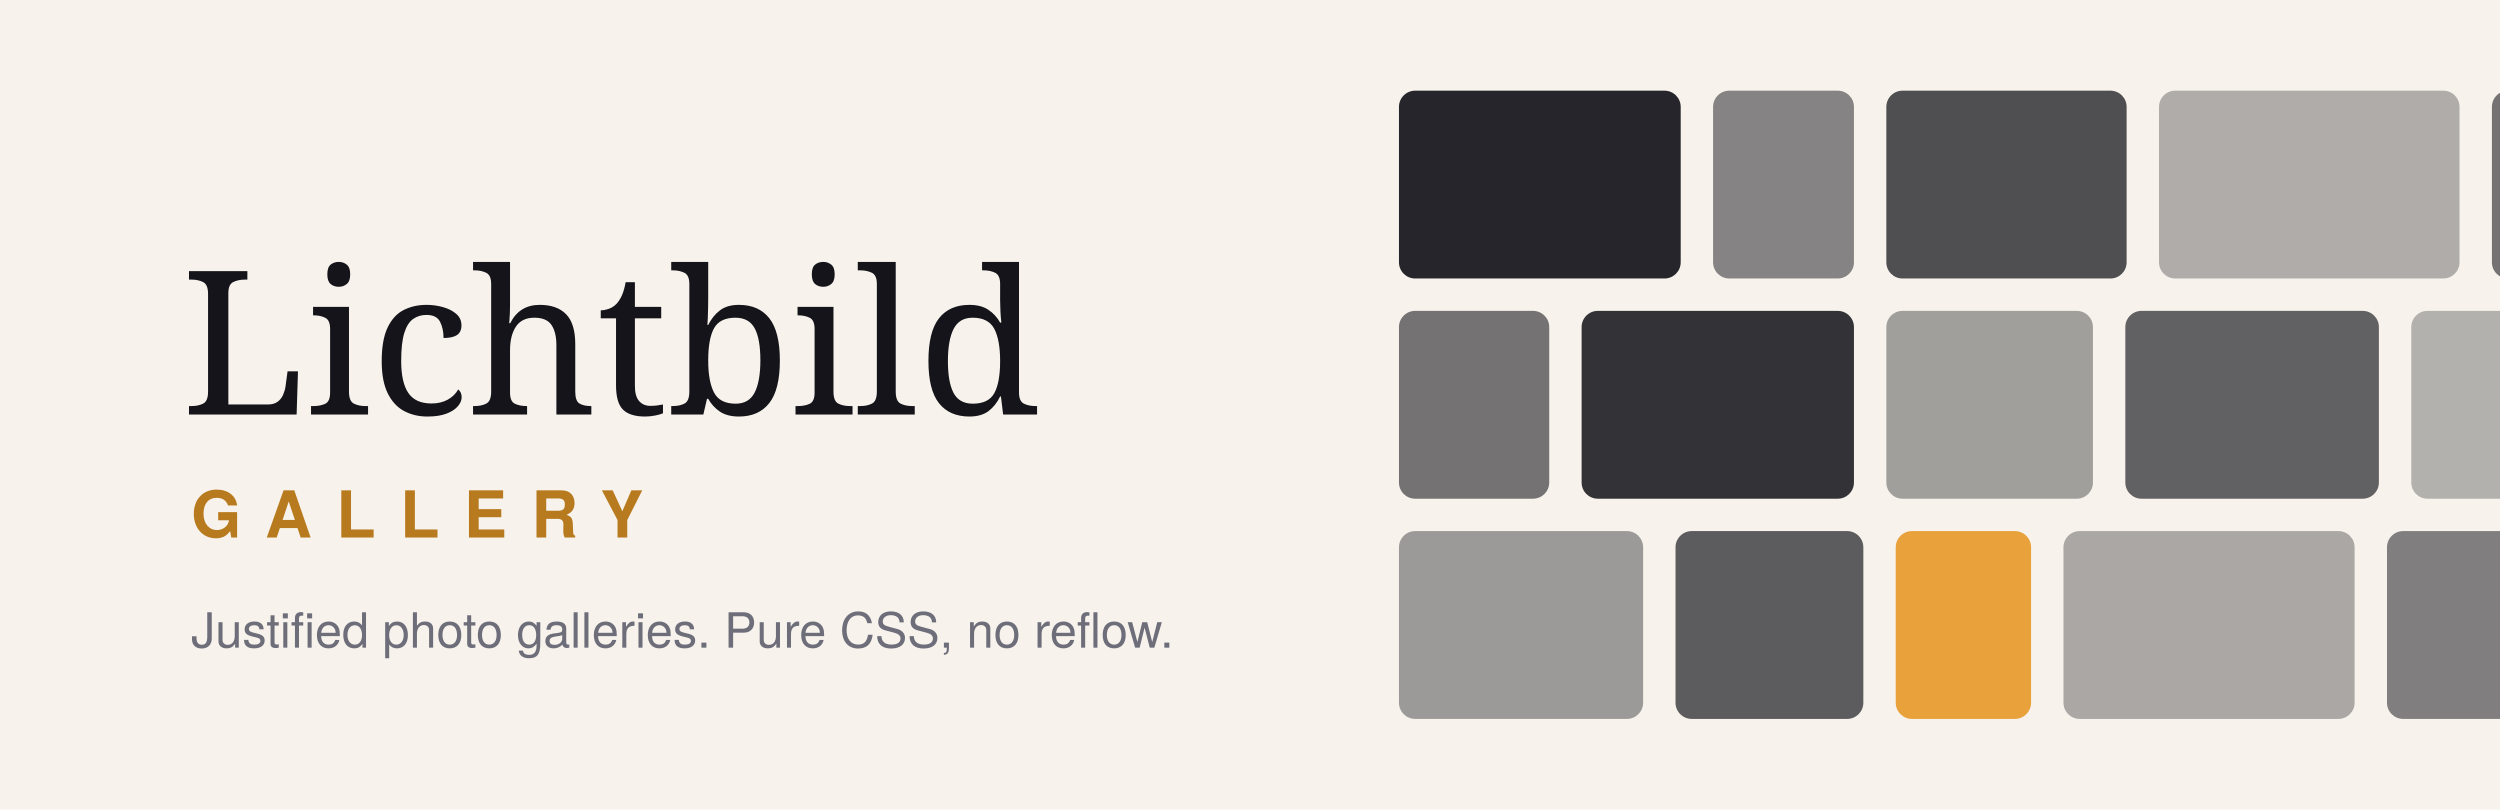
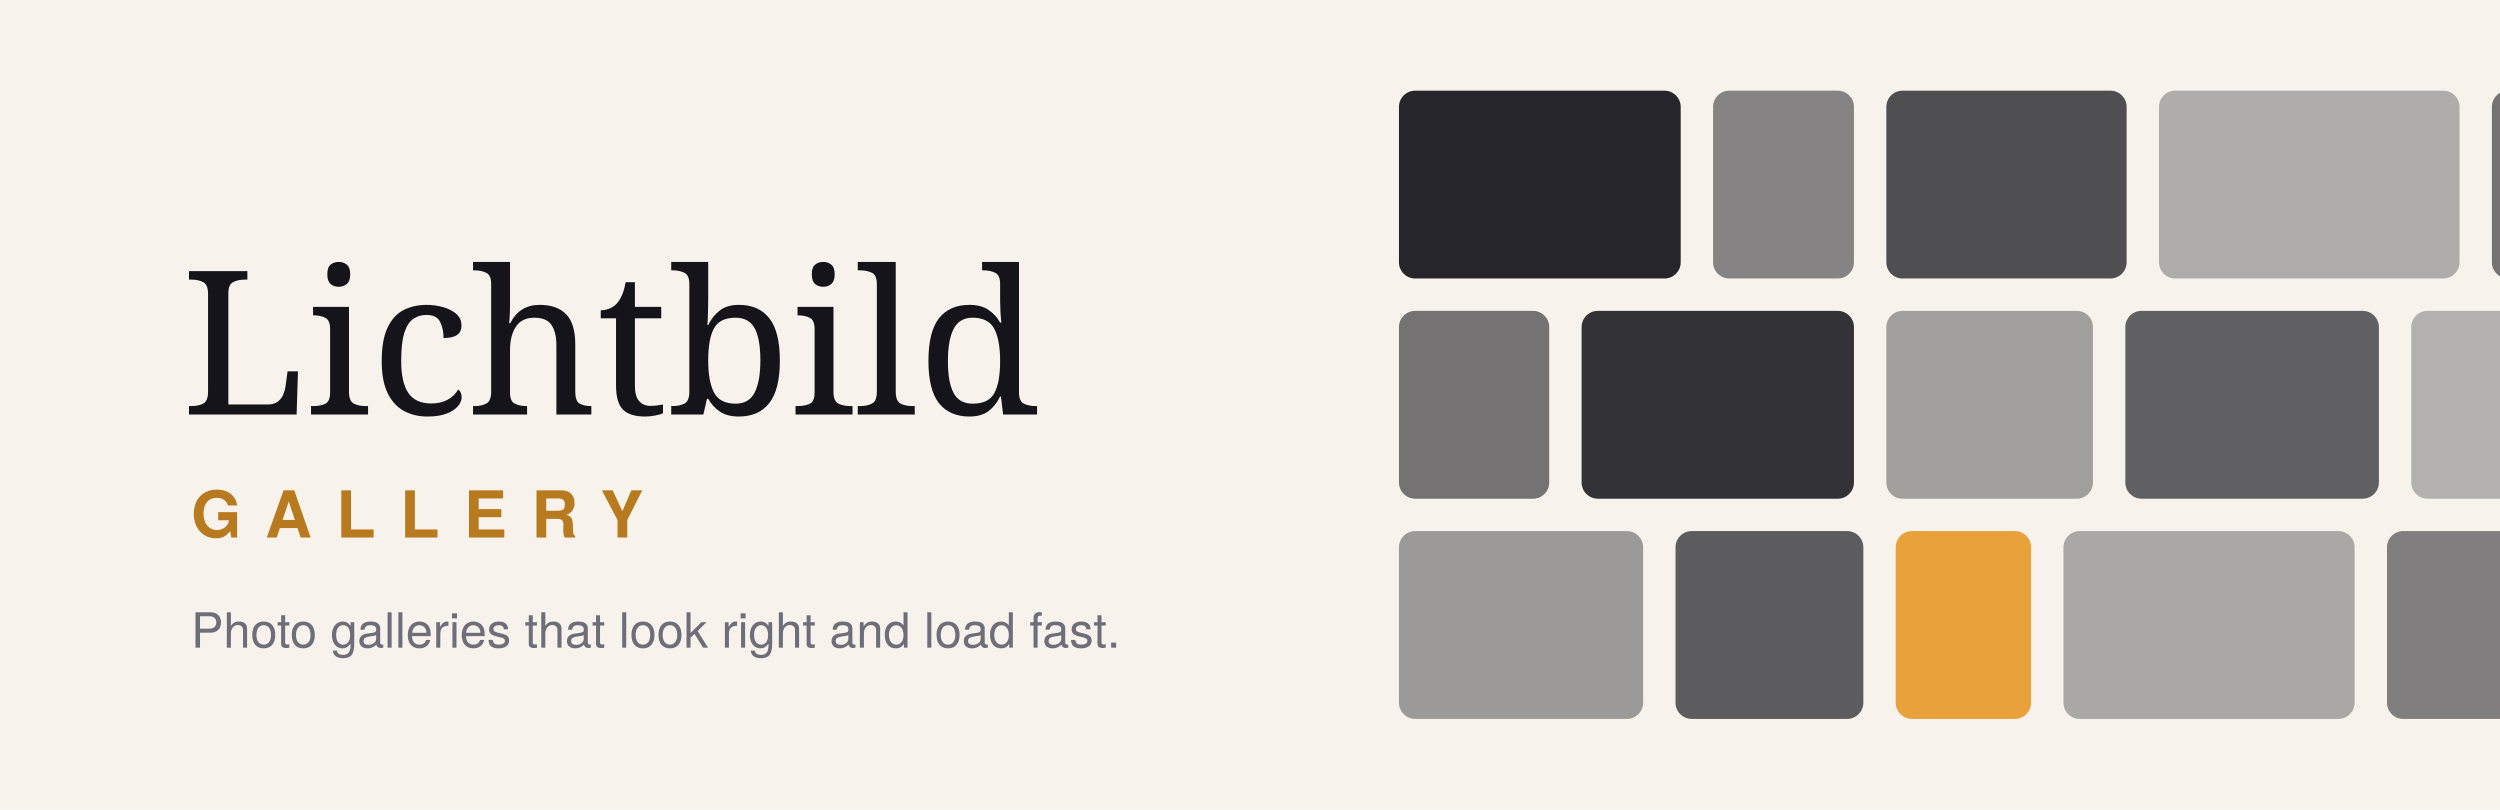
<svg xmlns="http://www.w3.org/2000/svg" width="772" height="250" viewBox="0 0 772 250">
  <rect width="772" height="250" fill="#F7F3EC" />
  <rect x="432.0" y="28.0" width="87.0" height="58" rx="5" fill="#14141A" opacity="0.92" />
  <rect x="529.0" y="28.0" width="43.5" height="58" rx="5" fill="#14141A" opacity="0.50" />
  <rect x="582.5" y="28.0" width="74.2" height="58" rx="5" fill="#14141A" opacity="0.74" />
  <rect x="666.7" y="28.0" width="92.8" height="58" rx="5" fill="#14141A" opacity="0.32" />
  <rect x="769.5" y="28.0" width="55.1" height="58" rx="5" fill="#14141A" opacity="0.58" />
  <rect x="432.0" y="96.0" width="46.4" height="58" rx="5" fill="#14141A" opacity="0.58" />
  <rect x="488.4" y="96.0" width="84.1" height="58" rx="5" fill="#14141A" opacity="0.86" />
  <rect x="582.5" y="96.0" width="63.8" height="58" rx="5" fill="#14141A" opacity="0.38" />
  <rect x="656.3" y="96.0" width="78.3" height="58" rx="5" fill="#14141A" opacity="0.66" />
  <rect x="744.6" y="96.0" width="60.9" height="58" rx="5" fill="#14141A" opacity="0.30" />
  <rect x="432.0" y="164.0" width="75.4" height="58" rx="5" fill="#14141A" opacity="0.40" />
  <rect x="517.4" y="164.0" width="58.0" height="58" rx="5" fill="#14141A" opacity="0.68" />
  <rect x="585.4" y="164.0" width="41.8" height="58" rx="5" fill="#E9A13B" opacity="1.00" />
  <rect x="637.2" y="164.0" width="89.9" height="58" rx="5" fill="#14141A" opacity="0.34" />
  <rect x="737.1" y="164.0" width="69.6" height="58" rx="5" fill="#14141A" opacity="0.52" />
  <text x="56" y="128" font-family="Didot, Georgia, serif" font-size="62" fill="#14141A">Lichtbild</text>
  <text x="59" y="166" font-family="Avenir Next, Helvetica Neue, sans-serif" font-size="20" font-weight="600" letter-spacing="7.5" fill="#B87A1E">GALLERY</text>
-   <text x="59" y="200" font-family="Avenir Next, Helvetica Neue, sans-serif" font-size="15" fill="#6E6E7A">Justified photo galleries. Pure CSS, no reflow.</text>
+   <text x="59" y="200" font-family="Avenir Next, Helvetica Neue, sans-serif" font-size="15" fill="#6E6E7A">Photo galleries that look right and load fast.</text>
</svg>
